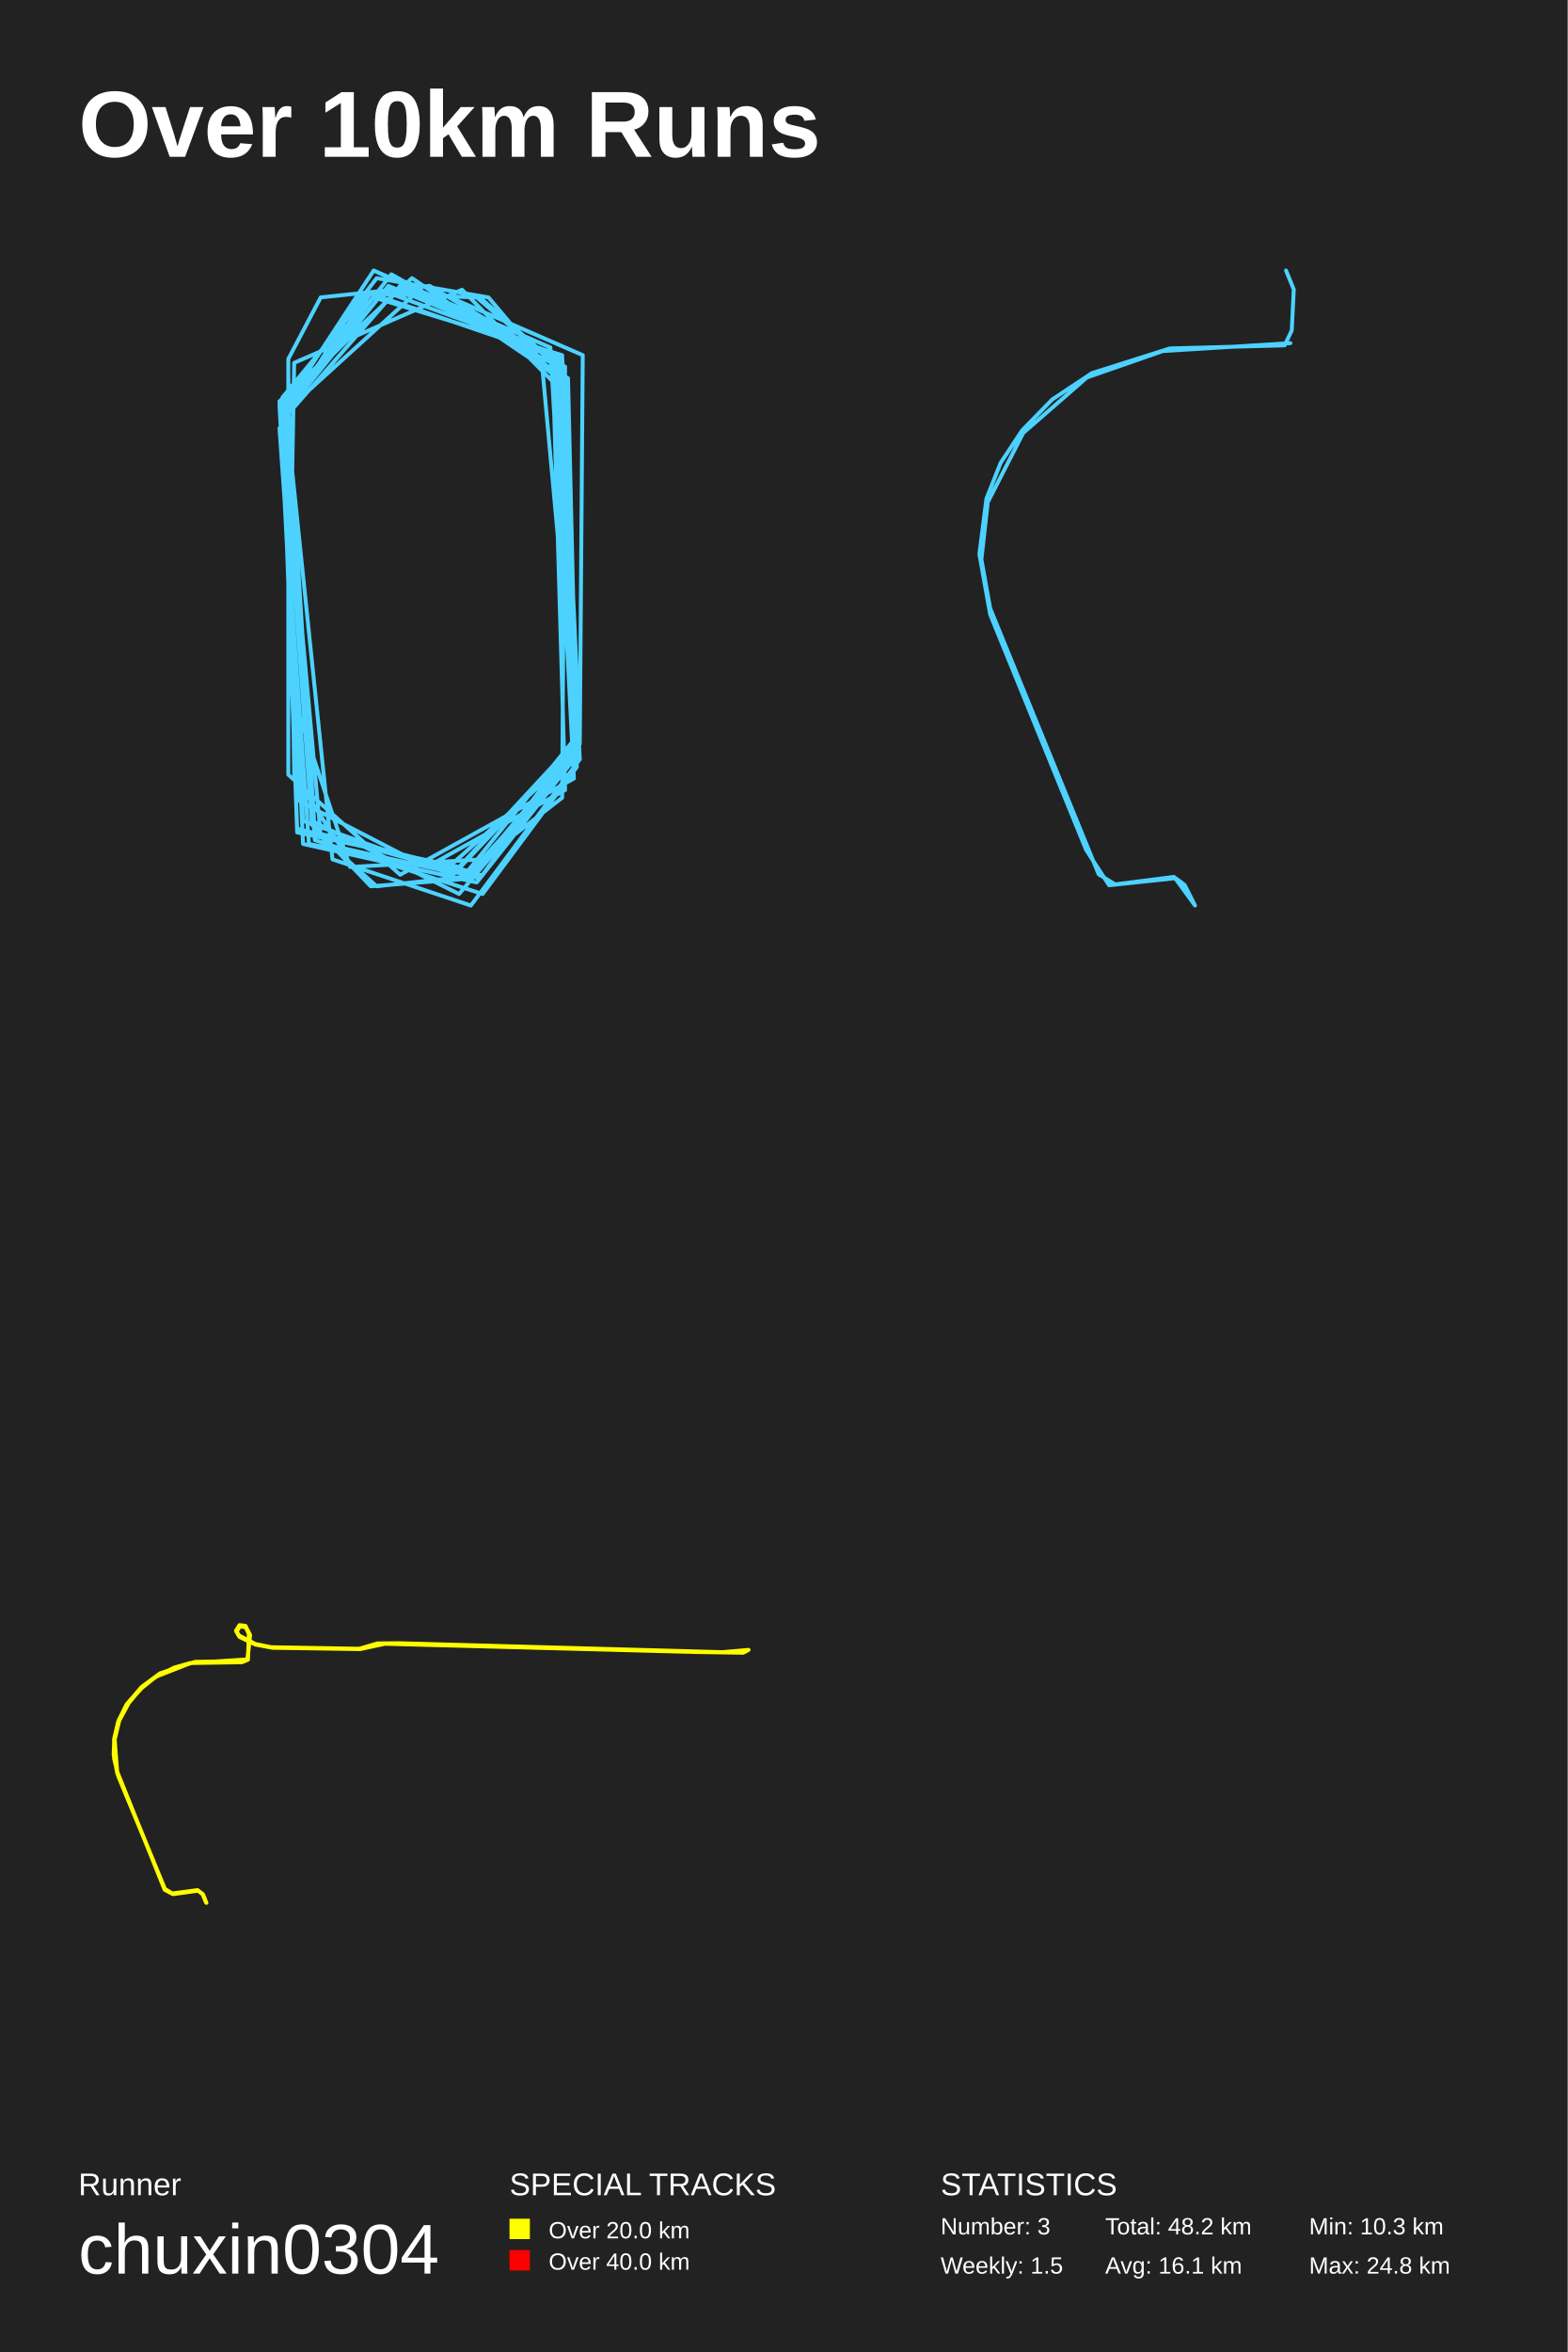
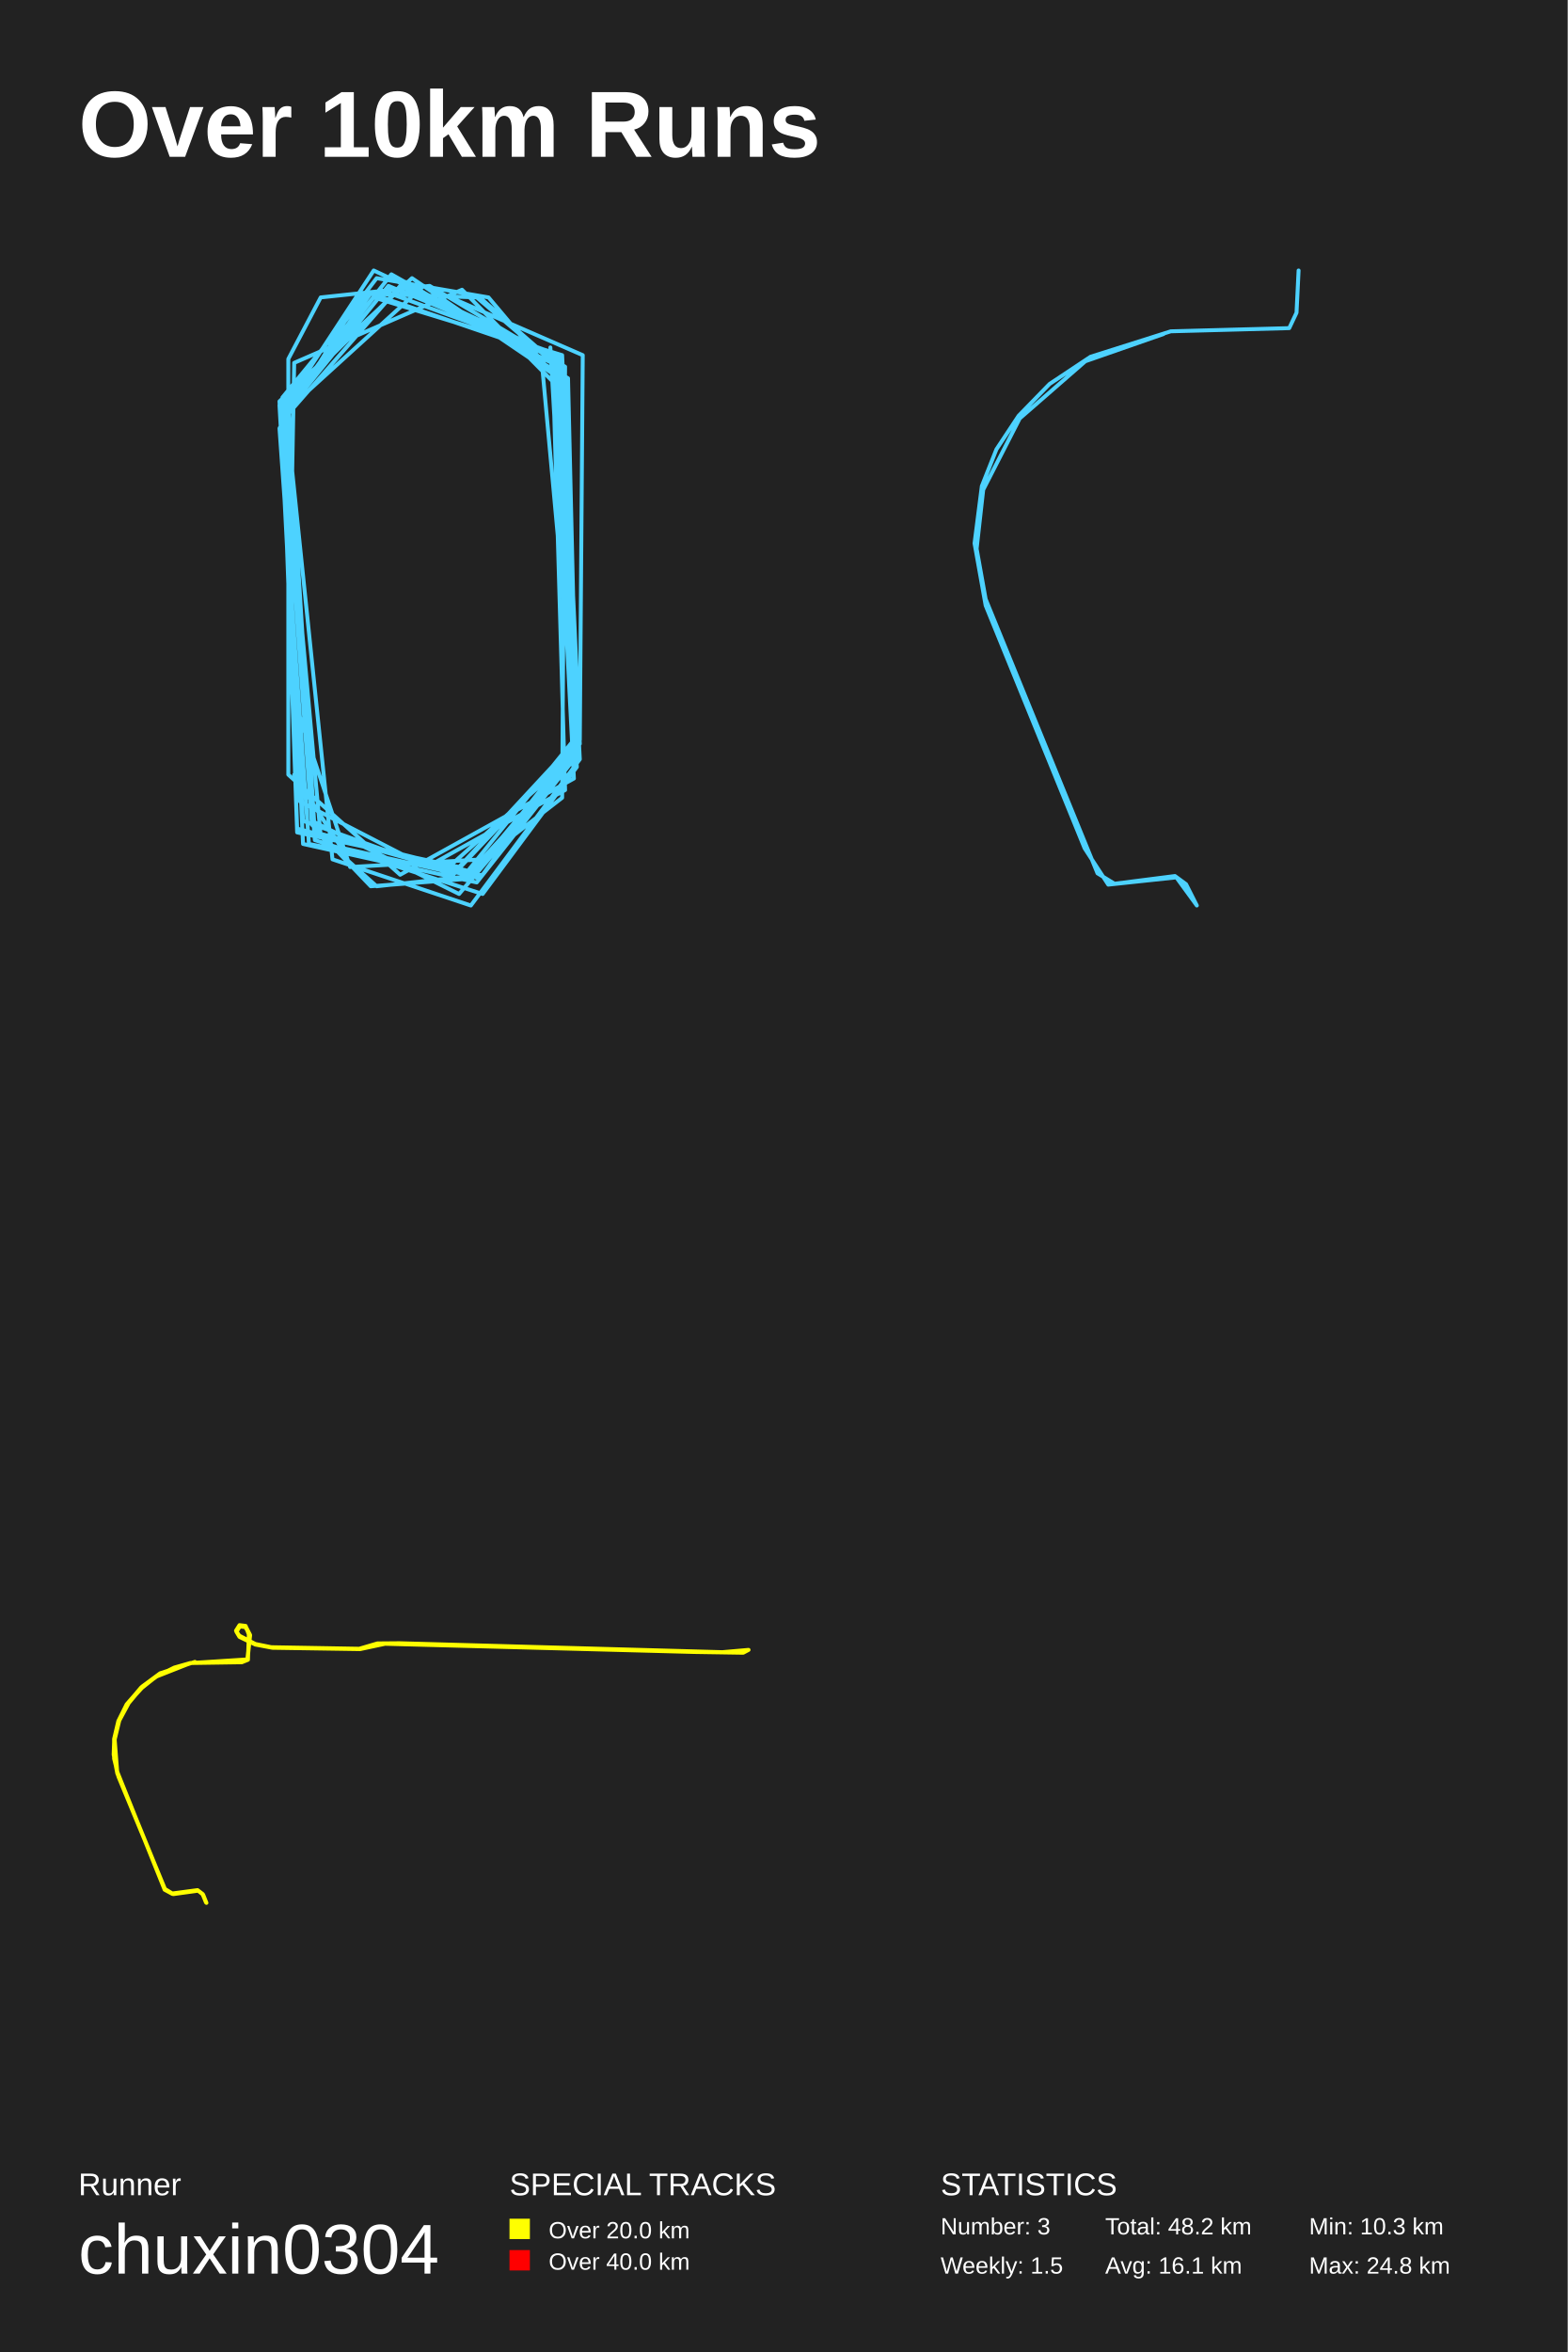
<svg xmlns="http://www.w3.org/2000/svg" baseProfile="full" height="300mm" version="1.1" viewBox="0,0,200,300" width="200mm">
  <defs />
  <rect fill="#222222" height="300" width="200" x="0" y="0" />
  <text fill="#FFFFFF" style="font-size:12px; font-family:Arial; font-weight:bold;" x="10" y="20">Over 10km Runs</text>
  <text fill="#FFFFFF" style="font-size:4px; font-family:Arial" x="10" y="280">Runner</text>
  <text fill="#FFFFFF" style="font-size:9px; font-family:Arial" x="10" y="290">chuxin0304</text>
  <text fill="#FFFFFF" style="font-size:4px; font-family:Arial" x="65" y="280">SPECIAL TRACKS</text>
  <rect fill="yellow" height="2.6" width="2.6" x="65" y="283" />
  <text fill="#FFFFFF" style="font-size:3px; font-family:Arial" x="70" y="285.5">Over 20.0 km</text>
  <rect fill="red" height="2.6" width="2.6" x="65" y="287" />
  <text fill="#FFFFFF" style="font-size:3px; font-family:Arial" x="70" y="289.5">Over 40.0 km</text>
  <text fill="#FFFFFF" style="font-size:4px; font-family:Arial" x="120" y="280">STATISTICS</text>
  <text fill="#FFFFFF" style="font-size:3px; font-family:Arial" x="120" y="285">Number: 3</text>
  <text fill="#FFFFFF" style="font-size:3px; font-family:Arial" x="120" y="290">Weekly: 1.5</text>
  <text fill="#FFFFFF" style="font-size:3px; font-family:Arial" x="141" y="285">Total: 48.2 km</text>
  <text fill="#FFFFFF" style="font-size:3px; font-family:Arial" x="141" y="290">Avg: 16.1 km</text>
  <text fill="#FFFFFF" style="font-size:3px; font-family:Arial" x="167" y="285">Min: 10.3 km</text>
  <text fill="#FFFFFF" style="font-size:3px; font-family:Arial" x="167" y="290">Max: 24.8 km</text>
-   <polyline fill="none" opacity="1" points="36.782,47.755 37.533,98.809 43.543,108.136 56.69,111.082 73.218,96.355 72.092,48.737 52.558,35.482 35.655,51.191 38.284,102.246 54.437,110.591 72.092,100.773 70.589,48.737 58.944,36.955 37.533,46.282 36.782,87.027 44.67,110.591 61.574,109.609 71.716,101.755 72.092,46.773 54.812,36.464 40.914,37.936 36.782,45.791 36.782,98.809 51.056,111.573 73.218,99.3 70.589,47.755 62.325,37.936 48.051,35.482 35.655,51.682 38.66,104.7 57.817,111.573 73.594,94.882 69.086,45.791 49.929,34.991 36.03,52.664 37.908,106.173 58.569,110.591 73.594,94.391 71.34,46.773 51.056,36.464 36.03,53.646 37.908,105.682 60.071,111.573 73.594,95.373 71.34,46.773 61.198,37.936 46.173,37.445 35.655,54.627 39.411,107.646 59.695,111.573 73.594,96.355 72.467,48.246 51.807,35.973 36.406,51.191 40.162,106.173 59.695,111.082 73.594,93.9 70.965,45.3 49.553,36.464 36.03,53.155 39.787,105.191 47.299,113.045 60.071,112.064 73.97,94.391 74.345,45.3 54.061,36.464 36.782,52.173 40.162,106.173 61.198,112.064 73.97,94.882 71.716,45.3 47.675,37.936 36.03,52.664 40.914,106.664 48.051,113.045 61.574,111.573 73.97,94.391 71.716,45.791 47.675,34.5 36.406,51.682 42.416,109.609 60.071,115.5 73.97,96.846 71.34,45.3 48.426,36.955 36.782,51.191 39.787,104.7 58.569,114.027 73.594,96.355 71.716,45.791 47.299,37.445 36.03,52.664 40.162,107.155 61.574,114.027 73.594,97.827 70.589,46.282 60.822,37.936 46.924,37.445 36.03,50.7 38.66,107.646 60.822,112.555 73.218,96.846 70.213,44.318 47.675,34.5" stroke="#4DD2FF" stroke-dasharray="none" stroke-linecap="round" stroke-linejoin="round" stroke-width="0.5" />
-   <polyline fill="none" opacity="1" points="164.066,34.5 165.055,36.916 164.797,42.14 163.894,44.05 149.235,44.443 139.304,47.589 134.231,50.96 130.405,54.892 127.653,59.049 125.848,63.599 124.945,70.677 126.321,78.372 138.573,108.423 141.496,112.916 149.922,112.018 152.459,115.5 151.126,112.86 149.75,111.849 142.27,112.804 140.164,111.512 126.321,77.586 125.203,71.351 126.02,64.048 130.534,55.229 138.659,48.151 148.332,44.78 164.625,43.769" stroke="#4DD2FF" stroke-dasharray="none" stroke-linecap="round" stroke-linejoin="round" stroke-width="0.5" />
-   <polyline fill="none" opacity="1" points="31.187,211.853 24.869,211.974 20.428,213.431 18.124,215.131 16.154,217.389 15.095,219.526 14.574,221.735 14.5,223.799 14.965,226.203 21.041,240.94 22.119,241.596 25.278,241.159 25.854,241.62 26.281,242.664 25.872,241.596 25.203,241.086 21.914,241.523 21.041,240.964 15.02,226.251 14.574,224.018 14.649,221.662 15.169,219.55 16.544,217 18.384,214.985 20.242,213.65 24.367,212.12 31.558,211.659 31.893,208.526 31.298,207.531 30.592,207.458 30.165,208.138 30.555,208.793 32.581,209.765 34.755,210.177 45.941,210.347 49.119,209.667 88.606,210.712 94.812,210.809 95.5,210.444 92.155,210.736 50.958,209.595 48.152,209.619 45.83,210.299 34.606,210.104 32.581,209.692 30.518,208.623 30.109,207.992 30.555,207.288 31.336,207.385 31.744,208.478 31.633,211.707 30.852,212.023 24.33,212.12 19.889,213.868 17.993,215.252 16.154,217.438 15.15,219.429 14.556,221.808 14.556,224.309 15.113,226.616 21.06,240.989 22.1,241.596 25.241,241.134 25.909,241.644 26.337,242.712 25.835,241.596 25.203,241.11 21.989,241.571 21.004,241.037 14.946,225.96 14.63,221.881 15.225,219.429 16.228,217.462 17.882,215.471 19.889,213.868 22.23,212.703 24.274,212.12 31.577,211.683 31.912,208.55 31.373,207.506 30.611,207.409 30.183,208.138" stroke="yellow" stroke-dasharray="none" stroke-linecap="round" stroke-linejoin="round" stroke-width="0.5" />
+   <polyline fill="none" opacity="1" points="37.533,98.809 43.543,108.136 56.69,111.082 73.218,96.355 72.092,48.737 52.558,35.482 35.655,51.191 38.284,102.246 54.437,110.591 72.092,100.773 70.589,48.737 58.944,36.955 37.533,46.282 36.782,87.027 44.67,110.591 61.574,109.609 71.716,101.755 72.092,46.773 54.812,36.464 40.914,37.936 36.782,45.791 36.782,98.809 51.056,111.573 73.218,99.3 70.589,47.755 62.325,37.936 48.051,35.482 35.655,51.682 38.66,104.7 57.817,111.573 73.594,94.882 69.086,45.791 49.929,34.991 36.03,52.664 37.908,106.173 58.569,110.591 73.594,94.391 71.34,46.773 51.056,36.464 36.03,53.646 37.908,105.682 60.071,111.573 73.594,95.373 71.34,46.773 61.198,37.936 46.173,37.445 35.655,54.627 39.411,107.646 59.695,111.573 73.594,96.355 72.467,48.246 51.807,35.973 36.406,51.191 40.162,106.173 59.695,111.082 73.594,93.9 70.965,45.3 49.553,36.464 36.03,53.155 39.787,105.191 47.299,113.045 60.071,112.064 73.97,94.391 74.345,45.3 54.061,36.464 36.782,52.173 40.162,106.173 61.198,112.064 73.97,94.882 71.716,45.3 47.675,37.936 36.03,52.664 40.914,106.664 48.051,113.045 61.574,111.573 73.97,94.391 71.716,45.791 47.675,34.5 36.406,51.682 42.416,109.609 60.071,115.5 73.97,96.846 71.34,45.3 48.426,36.955 36.782,51.191 39.787,104.7 58.569,114.027 73.594,96.355 71.716,45.791 47.299,37.445 36.03,52.664 40.162,107.155 61.574,114.027 73.594,97.827 70.589,46.282 60.822,37.936 46.924,37.445 36.03,50.7 38.66,107.646 60.822,112.555 73.218,96.846 70.213,44.318" stroke="#4DD2FF" stroke-dasharray="none" stroke-linecap="round" stroke-linejoin="round" stroke-width="0.5" />
+   <polyline fill="none" opacity="1" points="165.671,34.5 165.406,39.885 164.475,41.854 149.365,42.259 139.129,45.502 133.9,48.976 129.956,53.029 127.12,57.314 125.259,62.004 124.329,69.299 125.747,77.231 138.375,108.205 141.389,112.837 150.074,111.911 152.688,115.5 151.314,112.779 149.896,111.737 142.186,112.721 140.015,111.39 125.747,76.421 124.594,69.994 125.436,62.467 130.089,53.376 138.464,46.081 148.434,42.607" stroke="#4DD2FF" stroke-dasharray="none" stroke-linecap="round" stroke-linejoin="round" stroke-width="0.5" />
+   <polyline fill="none" opacity="1" points="24.869,211.974 20.428,213.431 18.124,215.131 16.154,217.389 15.095,219.526 14.574,221.735 14.5,223.799 14.965,226.203 21.041,240.94 22.119,241.596 25.278,241.159 25.854,241.62 26.281,242.664 25.872,241.596 25.203,241.086 21.914,241.523 21.041,240.964 15.02,226.251 14.574,224.018 14.649,221.662 15.169,219.55 16.544,217 18.384,214.985 20.242,213.65 24.367,212.12 31.558,211.659 31.893,208.526 31.298,207.531 30.592,207.458 30.165,208.138 30.555,208.793 32.581,209.765 34.755,210.177 45.941,210.347 49.119,209.667 88.606,210.712 94.812,210.809 95.5,210.444 92.155,210.736 50.958,209.595 48.152,209.619 45.83,210.299 34.606,210.104 32.581,209.692 30.518,208.623 30.109,207.992 30.555,207.288 31.336,207.385 31.744,208.478 31.633,211.707 30.852,212.023 24.33,212.12 19.889,213.868 17.993,215.252 16.154,217.438 15.15,219.429 14.556,221.808 14.556,224.309 15.113,226.616 21.06,240.989 22.1,241.596 25.241,241.134 25.909,241.644 26.337,242.712 25.835,241.596 25.203,241.11 21.989,241.571 21.004,241.037 14.946,225.96 14.63,221.881 15.225,219.429 16.228,217.462 17.882,215.471 19.889,213.868 22.23,212.703 24.274,212.12 31.577,211.683 31.912,208.55 31.373,207.506 30.611,207.409" stroke="yellow" stroke-dasharray="none" stroke-linecap="round" stroke-linejoin="round" stroke-width="0.5" />
</svg>
